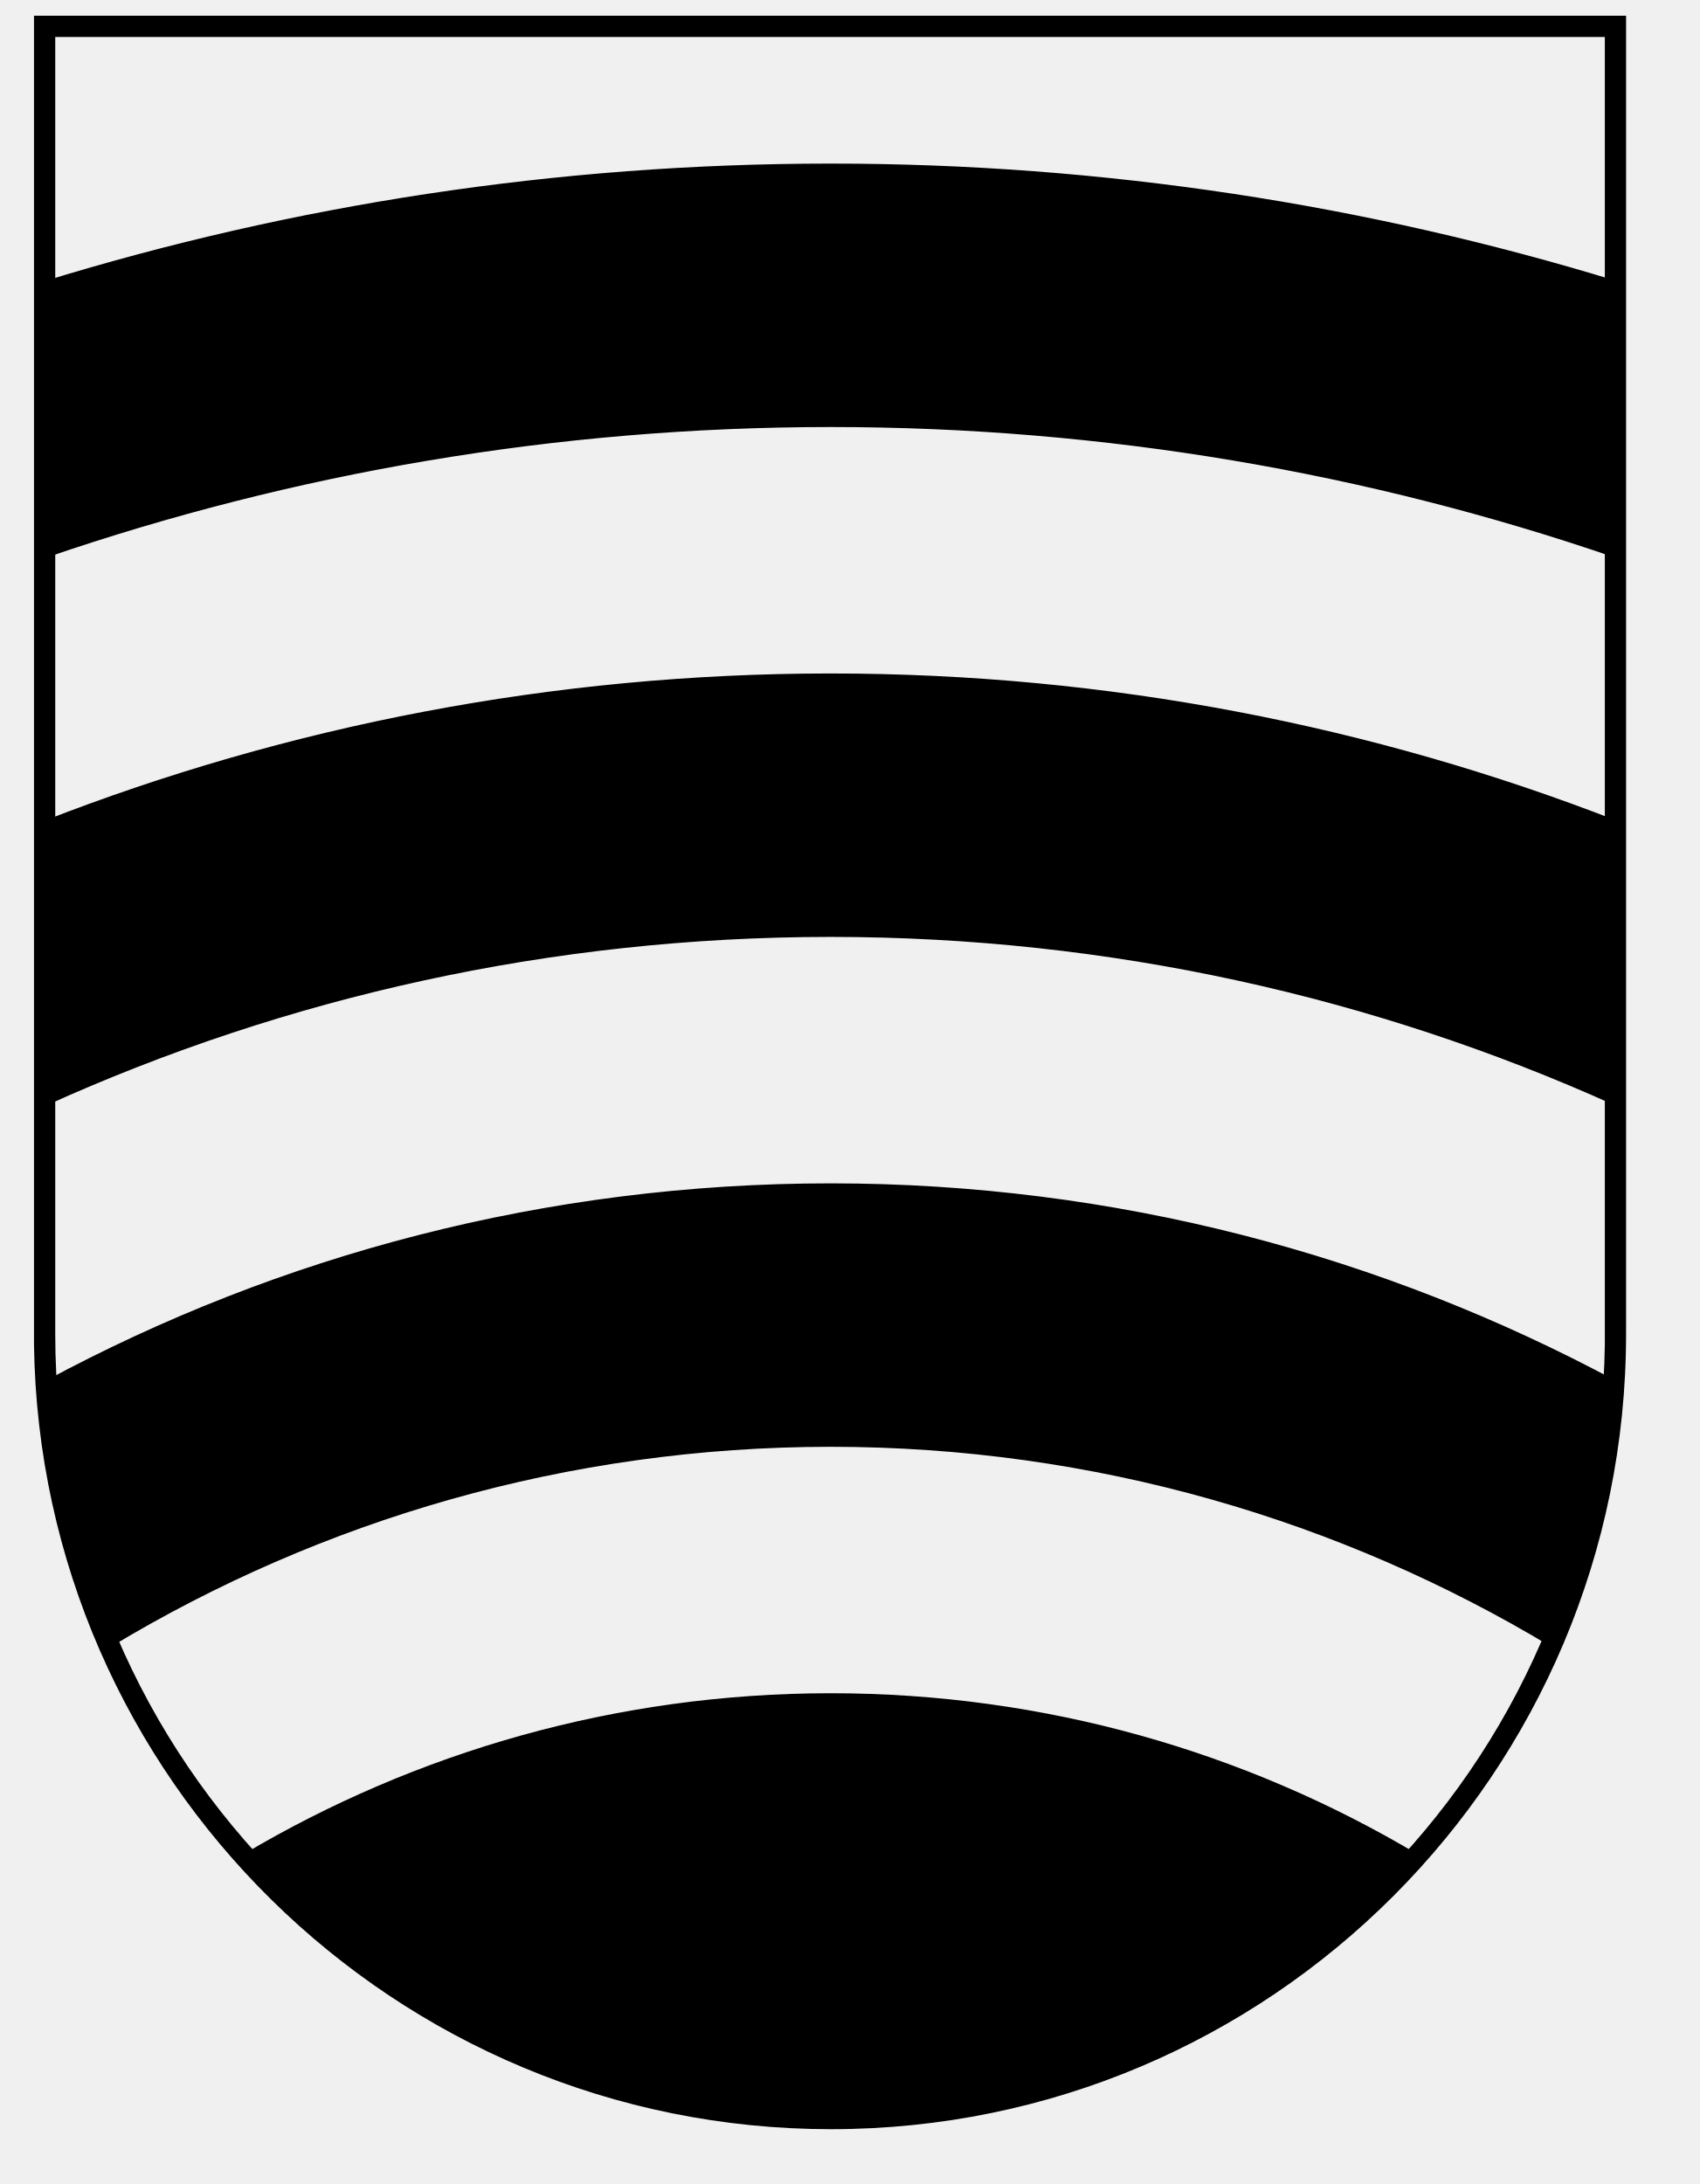
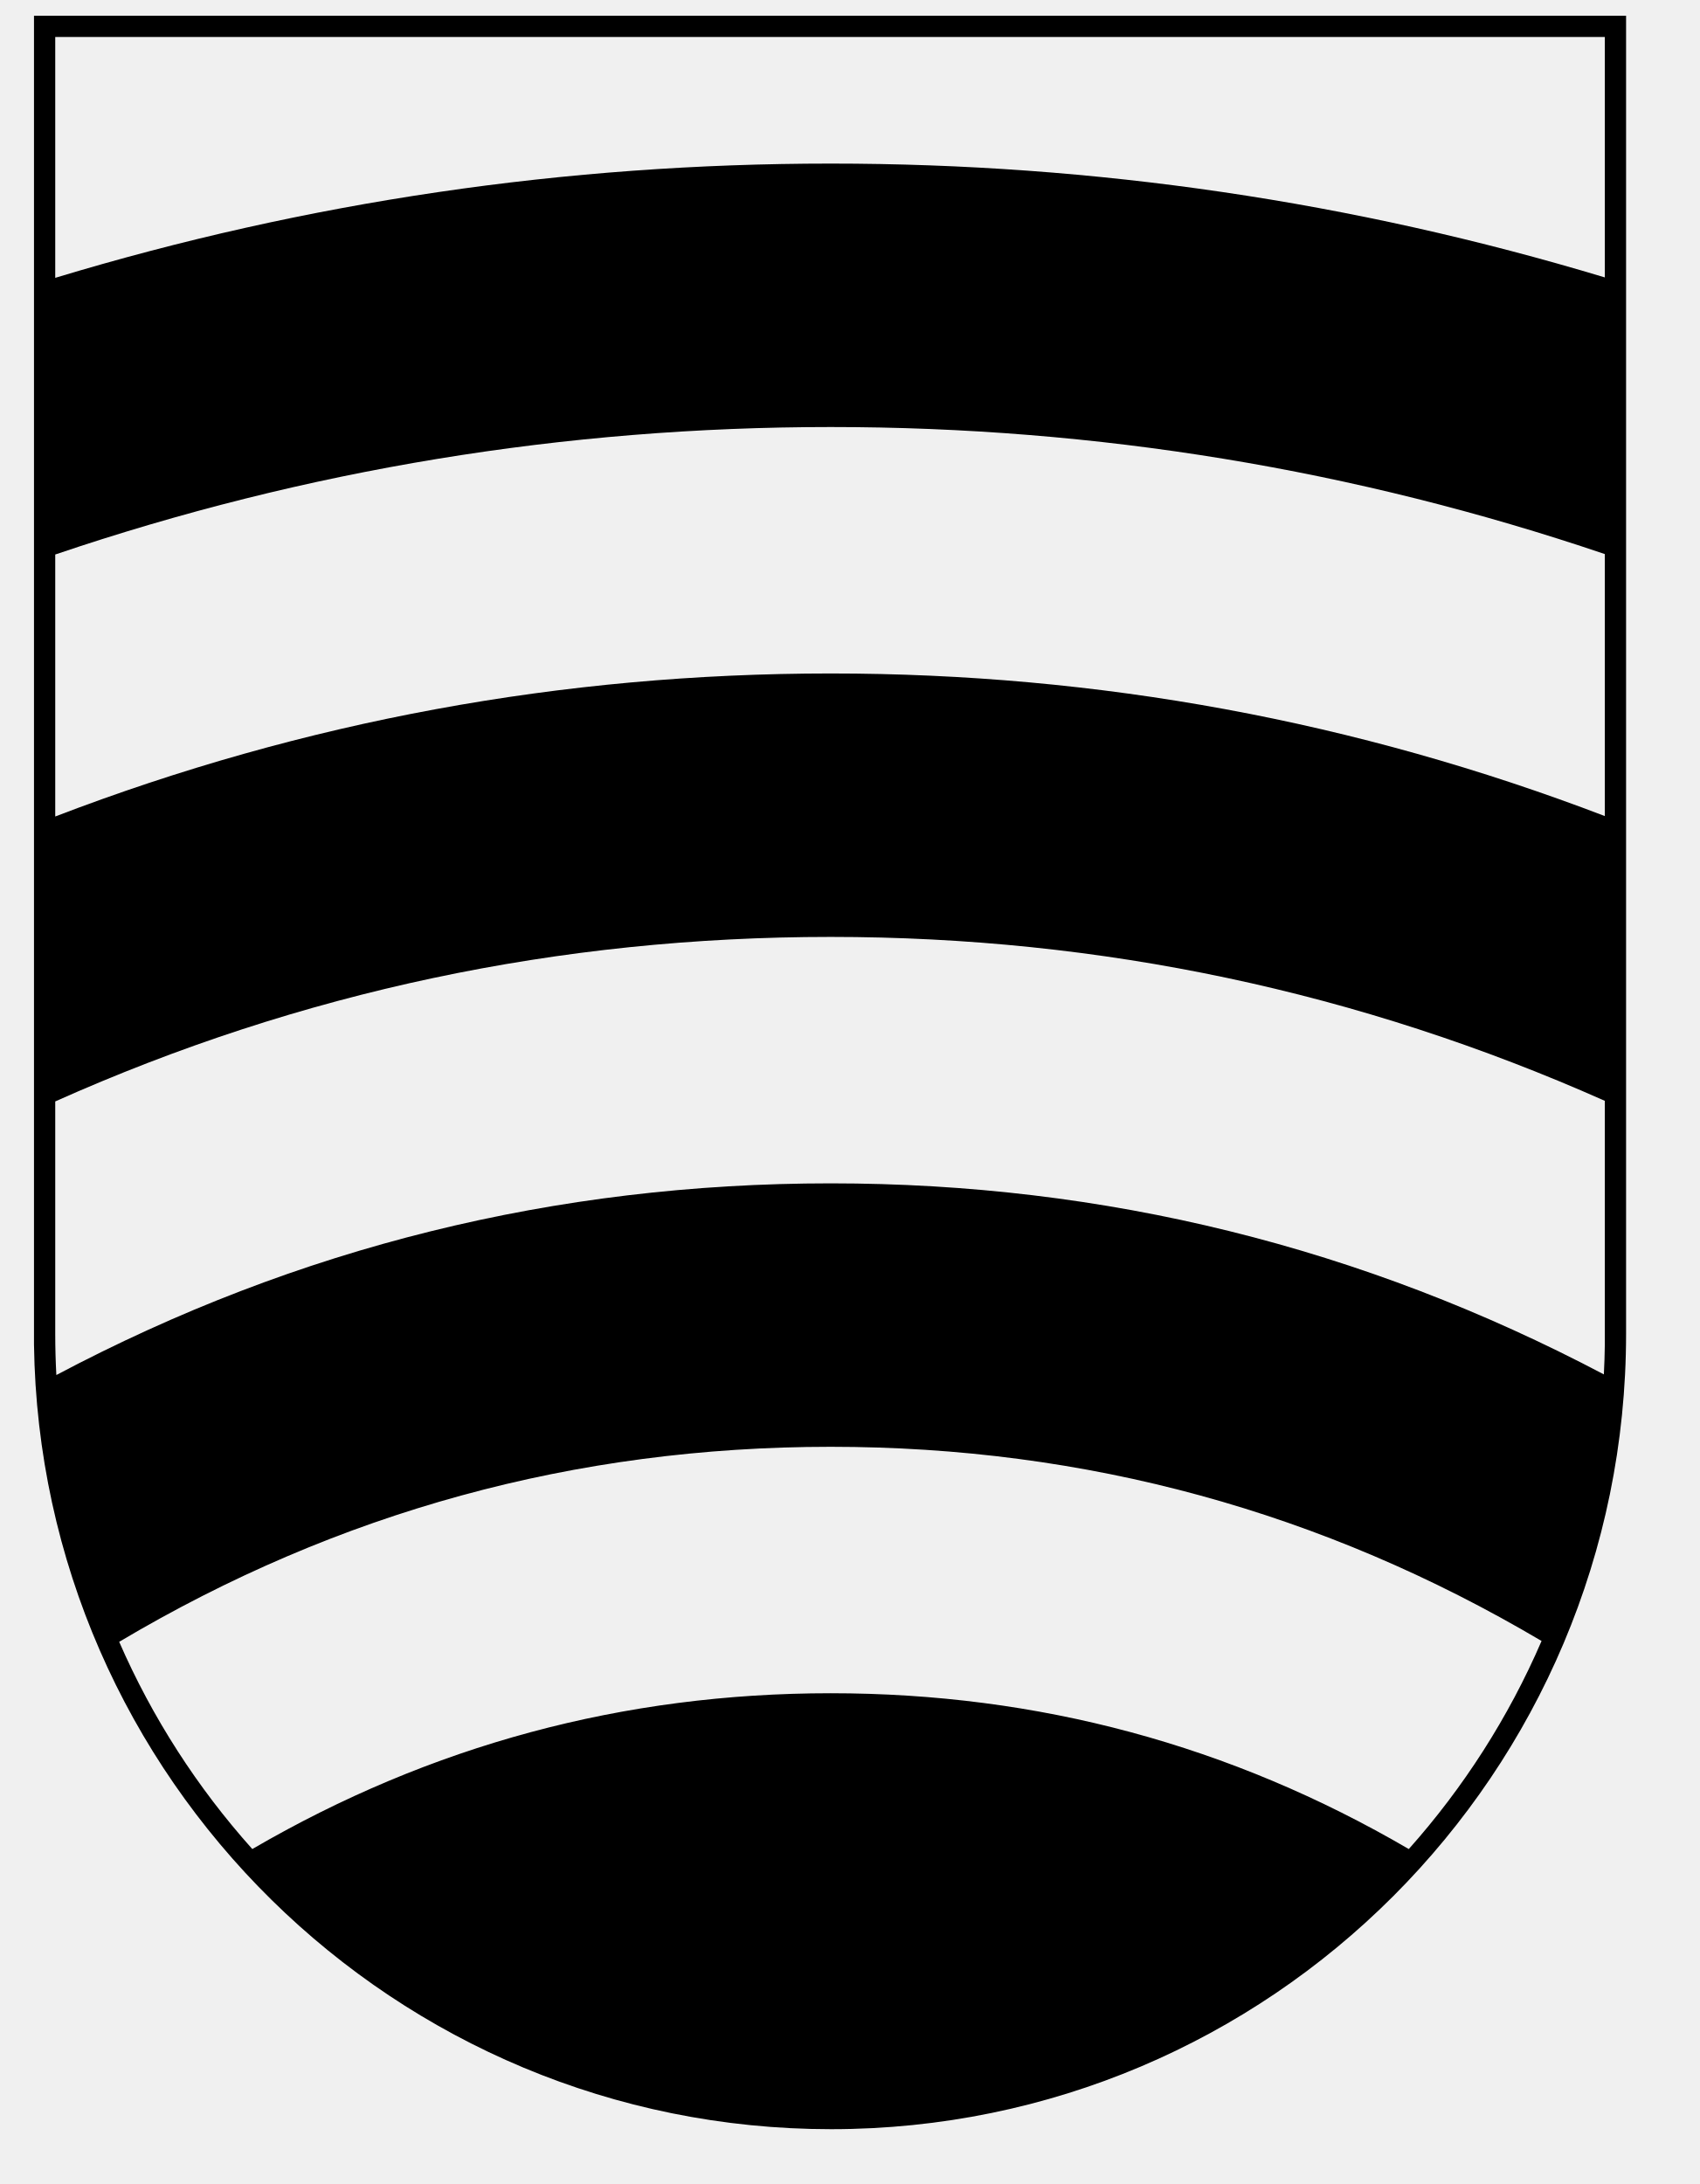
<svg xmlns="http://www.w3.org/2000/svg" viewBox="0 0 400 514" width="400" height="514">
-   <mask id="ink">
-     <defs id="defs5">
- 			
- 			
- 			
- 			
- 			
- 			
- 			
- 			
- 			
- 			
- 			
- 			
- 			
- 			
- 			 
- 			
- 			
- 			
- 			 
- 			
- 			
- 			
- 			
- 		</defs>
-     <path d="M 10.5,6.2 L 10.5,313.9 L 10.7,313.9 C 10.7,415.9 93.5,498.6 195.6,498.6 C 297.7,498.6 380.5,415.9 380.5,313.9 L 380.2,313.9 L 380.2,6.2 L 10.5,6.2 z " style="fill:#000;stroke:none;stroke-width:5.0;stroke-miterlimit:4;stroke-dasharray:none;fill-opacity:1" id="CoA_Nr._11" />
-     <path style="fill:#fff;fill-opacity:1;fill-rule:evenodd;stroke:#fff;stroke-width:2;stroke-linecap:round;stroke-linejoin:miter;stroke-miterlimit:4;stroke-dasharray:none;stroke-opacity:1" d="M 195.5 39.5 C 131.1 39.5 69.0 49.2 10.5 67.2 L 10.5 130.3 C 68.5 110.4 130.7 99.5 195.5 99.5 C 260.1 99.5 322.2 110.3 380.2 130.2 L 380.2 67.1 C 321.8 49.2 259.7 39.5 195.5 39.5 z M 195.5 159.5 C 130.3 159.5 67.9 171.8 10.5 194.2 L 10.5 259.25 C 66.9 233.7 129.6 219.5 195.5 219.5 C 261.3 219.5 323.8 233.7 380.2 259.1 L 380.2 194.1 C 322.9 171.8 260.6 159.5 195.5 159.5 z M 195.5 279.5 C 128.8 279.5 66.0 296.3 11.1 325.9 C 12.4 347.3 17.5 367.8 25.6 386.7 C 75.2 356.8 133.4 339.5 195.5 339.5 C 257.7 339.5 315.9 356.8 365.6 386.7 C 373.7 367.9 378.7 347.4 380.1 326.0 C 325.1 296.4 262.3 279.5 195.5 279.5 z M 195.5 399.5 C 145.3 399.5 98.2 413.3 57.9 437.2 C 91.8 474.9 140.9 498.6 195.6 498.6 C 250.2 498.6 299.3 474.9 333.2 437.3 C 292.9 413.3 245.8 399.5 195.5 399.5 z " id="path5542" />
-     <path style="fill:#fff;fill-opacity:1;stroke:none;stroke-width:5.0;stroke-miterlimit:4;stroke-dasharray:none;stroke-opacity:1" d="M 8,3.7 L 8,6.2 L 8,316.4 C 9.4,418.6 93.0,501.1 195.6,501.1 C 299.0,501.1 382.7,417.2 382.7,313.9 L 382.7,6.2 L 382.7,3.7 L 380.2,3.7 L 10.5,3.7 L 8,3.7 z M 13,8.7 L 377.7,8.7 L 377.7,316.4 C 376.3,415.9 295.5,496.1 195.6,496.1 C 94.9,496.1 13,414.5 13,313.9 L 13,8.7 z " id="path4649" />
-   </mask>
-   <rect x="0" y="0" width="400" height="514" mask="url(#ink)" />
+   <path fill="#000" d="M8 3.7H382.7V313.9C382.7 417.2 299 501.1 195.6 501.1C93 501.1 9.4 418.6 8 316.4ZM195.5 278.5Q292.19 278.5 377.47 323.46C377.59 321.12 377.67 318.77 377.7 316.4V259.08Q290.91 220.5 195.5 220.5Q99.62 220.5 13 259.22V313.9C13 317.16 13.09 320.4 13.26 323.61Q98.41 278.5 195.5 278.5ZM195.5 158.5Q289.94 158.5 377.7 192.06V130.4Q289.4 100.5 195.5 100.5Q101.59 100.5 13 130.5V192.16Q100.78 158.5 195.5 158.5ZM195.5 398.5Q268.74 398.5 331.56 435.17C344.43 420.73 355.03 404.22 362.81 386.2Q285.54 340.5 195.5 340.5Q105.31 340.5 28.05 386.4C35.87 404.34 46.5 420.78 59.38 435.17Q122.35 398.5 195.5 398.5ZM195.5 38.5Q288.84 38.5 377.7 65.29V8.7H13V65.39Q101.85 38.5 195.5 38.5Z" />
</svg>
